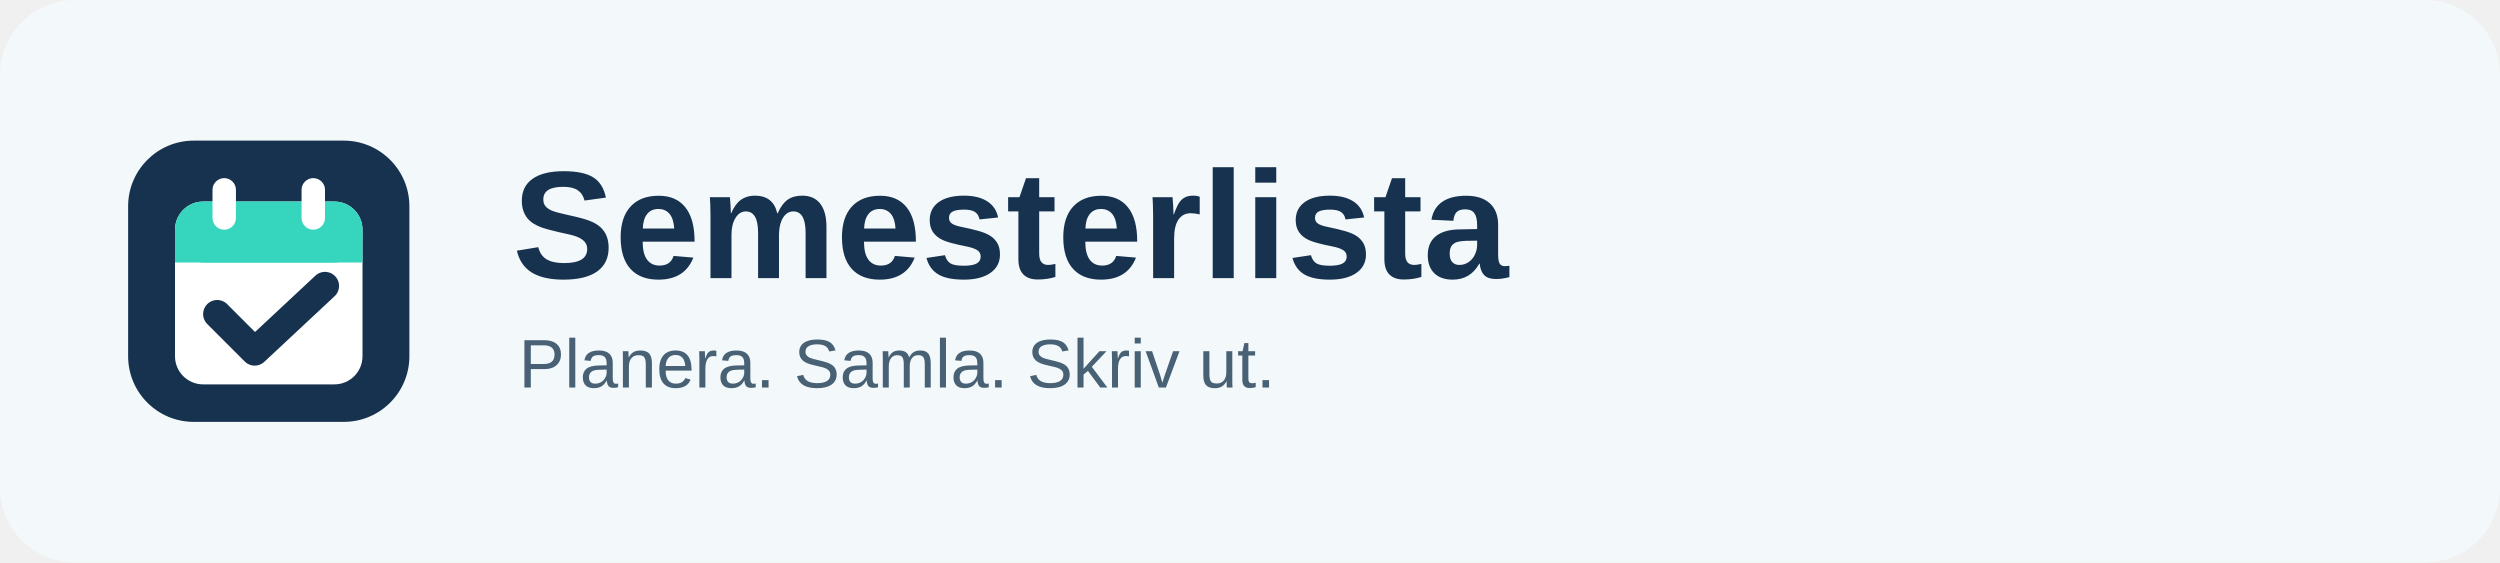
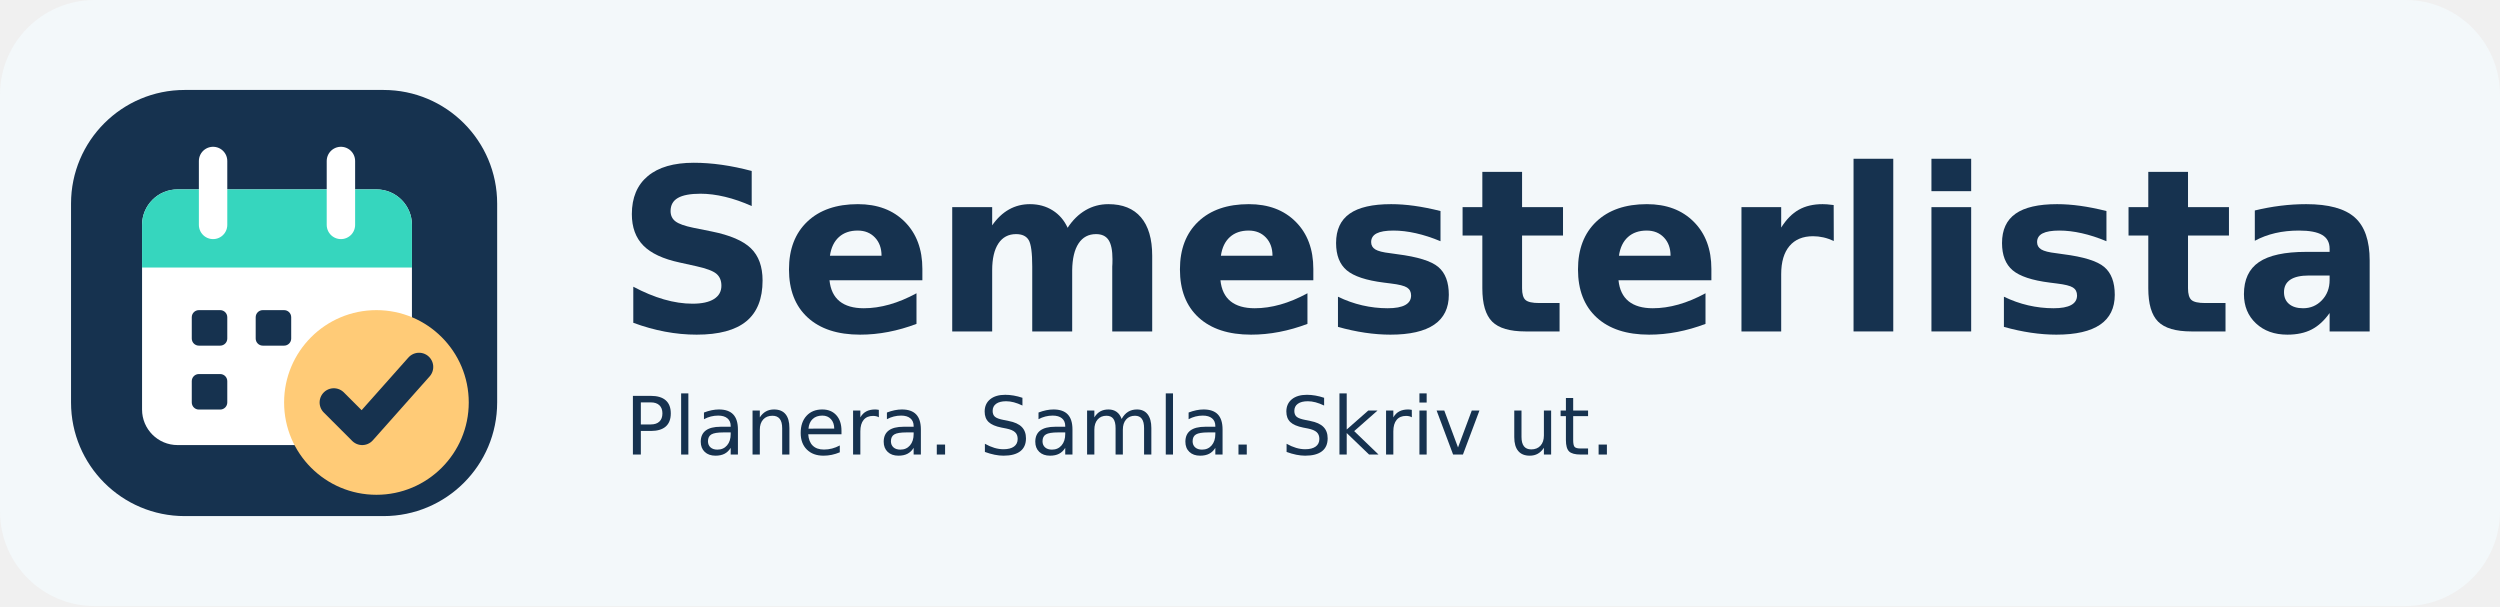
- <svg xmlns="http://www.w3.org/2000/svg" width="800" height="180" viewBox="0 0 800 180" role="img" aria-label="Semesterlista – Planera. Samla. Skriv ut.">
-   <rect width="800" height="180" rx="24" fill="#f3f8fa" />
-   <g transform="translate(38 42) scale(1.5)">
-     <rect x="2" y="2" width="60" height="60" rx="14" fill="#16324f" />
-     <rect x="12" y="15" width="40" height="39" rx="6" fill="#ffffff" />
-     <rect x="12" y="15" width="40" height="13" rx="6" fill="#36d6be" />
-     <rect x="12" y="22" width="40" height="6" fill="#36d6be" />
-     <rect x="20" y="10" width="5" height="11" rx="2.5" fill="#ffffff" />
-     <rect x="39" y="10" width="5" height="11" rx="2.5" fill="#ffffff" />
-     <polyline points="21,39 29,47 44,33" fill="none" stroke="#16324f" stroke-width="6" stroke-linecap="round" stroke-linejoin="round" />
+ <svg xmlns="http://www.w3.org/2000/svg" width="180mm" height="43.636mm" viewBox="0 0 528 128" role="img" aria-label="Semesterlista – Planera. Samla. Skriv ut.">
+   <rect width="528" height="128" rx="20" fill="#f3f8fa" />
+   <g transform="translate(12 16) scale(1.5)">
+     <rect x="2" y="2" width="60" height="60" rx="16" fill="#16324f" />
+     <rect x="12" y="16" width="38" height="36" rx="5" fill="#ffffff" />
+     <path d="M17 16h28a5 5 0 0 1 5 5v6H12v-6a5 5 0 0 1 5-5z" fill="#36d6be" />
+     <path d="M22 12v9m18-9v9" stroke="#ffffff" stroke-width="4" stroke-linecap="round" />
+     <rect x="19" y="33" width="5" height="5" rx="1" fill="#16324f" />
+     <rect x="28" y="33" width="5" height="5" rx="1" fill="#16324f" />
+     <rect x="19" y="42" width="5" height="5" rx="1" fill="#16324f" />
+     <circle cx="45" cy="46" r="13" fill="#ffcb77" />
+     <path d="M39 46l4 4 8-9" fill="none" stroke="#16324f" stroke-width="4" stroke-linecap="round" stroke-linejoin="round" />
  </g>
-   <text x="164" y="89" font-family="Segoe UI,Arial,sans-serif" font-size="49" font-weight="700" fill="#16324f">Semesterlista</text>
-   <text x="166" y="124" font-family="Segoe UI,Arial,sans-serif" font-size="22" fill="#486175">Planera. Samla. Skriv ut.</text>
+   <g fill="#16324f">
+     <path d="M158.758 36.109V43.516Q155.875 42.227 153.133 41.57Q150.391 40.914 147.953 40.914Q144.719 40.914 143.172 41.805Q141.625 42.695 141.625 44.57Q141.625 45.977 142.668 46.762Q143.711 47.547 146.453 48.109L150.297 48.883Q156.133 50.055 158.594 52.445Q161.055 54.836 161.055 59.242Q161.055 65.031 157.621 67.855Q154.188 70.68 147.133 70.68Q143.805 70.68 140.453 70.047Q137.102 69.414 133.75 68.172V60.555Q137.102 62.336 140.23 63.238Q143.359 64.141 146.266 64.141Q149.219 64.141 150.789 63.156Q152.359 62.172 152.359 60.344Q152.359 58.703 151.293 57.812Q150.227 56.922 147.039 56.219L143.547 55.445Q138.297 54.32 135.871 51.859Q133.445 49.398 133.445 45.227Q133.445 40.0 136.82 37.188Q140.195 34.375 146.523 34.375Q149.406 34.375 152.453 34.809Q155.5 35.242 158.758 36.109Z" />
+     <path d="M194.805 56.805V59.195H175.188Q175.492 62.148 177.32 63.625Q179.148 65.102 182.43 65.102Q185.078 65.102 187.855 64.316Q190.633 63.531 193.562 61.938V68.406Q190.586 69.531 187.609 70.105Q184.633 70.68 181.656 70.68Q174.531 70.68 170.582 67.059Q166.633 63.438 166.633 56.898Q166.633 50.477 170.512 46.797Q174.391 43.117 181.188 43.117Q187.375 43.117 191.09 46.844Q194.805 50.57 194.805 56.805ZM186.18 54.016Q186.18 51.625 184.785 50.16Q183.391 48.695 181.141 48.695Q178.703 48.695 177.18 50.066Q175.656 51.438 175.281 54.016Z" />
+     <path d="M225.484 48.109Q227.078 45.672 229.27 44.395Q231.461 43.117 234.086 43.117Q238.609 43.117 240.977 45.906Q243.344 48.695 243.344 54.016V70.0H234.906V56.312Q234.93 56.008 234.941 55.68Q234.953 55.352 234.953 54.742Q234.953 51.953 234.133 50.699Q233.312 49.445 231.484 49.445Q229.094 49.445 227.793 51.414Q226.492 53.383 226.445 57.109V70.0H218.008V56.312Q218.008 51.953 217.258 50.699Q216.508 49.445 214.586 49.445Q212.172 49.445 210.859 51.426Q209.547 53.406 209.547 57.086V70.0H201.109V43.75H209.547V47.594Q211.094 45.367 213.098 44.242Q215.102 43.117 217.516 43.117Q220.234 43.117 222.32 44.43Q224.406 45.742 225.484 48.109Z" />
+     <path d="M277.375 56.805V59.195H257.758Q258.062 62.148 259.891 63.625Q261.719 65.102 265.0 65.102Q267.648 65.102 270.426 64.316Q273.203 63.531 276.133 61.938V68.406Q273.156 69.531 270.18 70.105Q267.203 70.68 264.227 70.68Q257.102 70.68 253.152 67.059Q249.203 63.438 249.203 56.898Q249.203 50.477 253.082 46.797Q256.961 43.117 263.758 43.117Q269.945 43.117 273.66 46.844Q277.375 50.57 277.375 56.805ZM268.75 54.016Q268.75 51.625 267.355 50.16Q265.961 48.695 263.711 48.695Q261.273 48.695 259.75 50.066Q258.227 51.438 257.852 54.016Z" />
+     <path d="M304.234 44.57V50.945Q301.539 49.82 299.031 49.258Q296.523 48.695 294.297 48.695Q291.906 48.695 290.746 49.293Q289.586 49.891 289.586 51.133Q289.586 52.141 290.465 52.68Q291.344 53.219 293.617 53.477L295.094 53.688Q301.539 54.508 303.766 56.383Q305.992 58.258 305.992 62.266Q305.992 66.461 302.898 68.57Q299.805 70.68 293.664 70.68Q291.062 70.68 288.285 70.27Q285.508 69.859 282.578 69.039V62.664Q285.086 63.883 287.723 64.492Q290.359 65.102 293.078 65.102Q295.539 65.102 296.781 64.422Q298.023 63.742 298.023 62.406Q298.023 61.281 297.168 60.73Q296.312 60.18 293.758 59.875L292.281 59.688Q286.68 58.984 284.43 57.086Q282.18 55.188 282.18 51.32Q282.18 47.148 285.039 45.133Q287.898 43.117 293.805 43.117Q296.125 43.117 298.68 43.469Q301.234 43.82 304.234 44.57Z" />
+     <path d="M321.461 36.297V43.75H330.109V49.75H321.461V60.883Q321.461 62.711 322.188 63.355Q322.914 64.0 325.07 64.0H329.383V70.0H322.188Q317.219 70.0 315.145 67.926Q313.07 65.852 313.07 60.883V49.75H308.898V43.75H313.07V36.297Z" />
+     <path d="M361.445 56.805V59.195H341.828Q342.133 62.148 343.961 63.625Q345.789 65.102 349.07 65.102Q351.719 65.102 354.496 64.316Q357.273 63.531 360.203 61.938V68.406Q357.227 69.531 354.25 70.105Q351.273 70.68 348.297 70.68Q341.172 70.68 337.223 67.059Q333.273 63.438 333.273 56.898Q333.273 50.477 337.152 46.797Q341.031 43.117 347.828 43.117Q354.016 43.117 357.73 46.844Q361.445 50.57 361.445 56.805ZM352.82 54.016Q352.82 51.625 351.426 50.16Q350.031 48.695 347.781 48.695Q345.344 48.695 343.82 50.066Q342.297 51.438 341.922 54.016Z" />
+     <path d="M387.297 50.898Q386.195 50.383 385.105 50.137Q384.016 49.891 382.914 49.891Q379.68 49.891 377.934 51.965Q376.188 54.039 376.188 57.906V70.0H367.797V43.75H376.188V48.062Q377.805 45.484 379.902 44.301Q382.0 43.117 384.93 43.117Q385.352 43.117 385.844 43.152Q386.336 43.188 387.273 43.305Z" />
+     <path d="M391.469 33.531H399.859V70.0H391.469Z" />
+     <path d="M407.922 43.75H416.312V70.0H407.922ZM407.922 33.531H416.312V40.375H407.922Z" />
+     <path d="M444.883 44.57V50.945Q442.188 49.82 439.68 49.258Q437.172 48.695 434.945 48.695Q432.555 48.695 431.395 49.293Q430.234 49.891 430.234 51.133Q430.234 52.141 431.113 52.68Q431.992 53.219 434.266 53.477L435.742 53.688Q442.188 54.508 444.414 56.383Q446.641 58.258 446.641 62.266Q446.641 66.461 443.547 68.57Q440.453 70.68 434.312 70.68Q431.711 70.68 428.934 70.27Q426.156 69.859 423.227 69.039V62.664Q425.734 63.883 428.371 64.492Q431.008 65.102 433.727 65.102Q436.188 65.102 437.43 64.422Q438.672 63.742 438.672 62.406Q438.672 61.281 437.816 60.73Q436.961 60.18 434.406 59.875L432.93 59.688Q427.328 58.984 425.078 57.086Q422.828 55.188 422.828 51.32Q422.828 47.148 425.688 45.133Q428.547 43.117 434.453 43.117Q436.773 43.117 439.328 43.469Q441.883 43.82 444.883 44.57Z" />
+     <path d="M462.109 36.297V43.75H470.758V49.75H462.109V60.883Q462.109 62.711 462.836 63.355Q463.562 64.0 465.719 64.0H470.031V70.0H462.836Q457.867 70.0 455.793 67.926Q453.719 65.852 453.719 60.883V49.75H449.547V43.75H453.719V36.297Z" />
+     <path d="M487.656 58.188Q485.031 58.188 483.707 59.078Q482.383 59.969 482.383 61.703Q482.383 63.297 483.449 64.199Q484.516 65.102 486.414 65.102Q488.781 65.102 490.398 63.402Q492.016 61.703 492.016 59.148V58.188ZM500.477 55.023V70.0H492.016V66.109Q490.328 68.5 488.219 69.59Q486.109 70.68 483.086 70.68Q479.008 70.68 476.465 68.301Q473.922 65.922 473.922 62.125Q473.922 57.508 477.098 55.352Q480.273 53.195 487.07 53.195H492.016V52.539Q492.016 50.547 490.445 49.621Q488.875 48.695 485.547 48.695Q482.852 48.695 480.531 49.234Q478.211 49.773 476.219 50.852V44.453Q478.914 43.797 481.633 43.457Q484.352 43.117 487.07 43.117Q494.172 43.117 497.324 45.918Q500.477 48.719 500.477 55.023Z" />
+     <path d="M135.345 84.985V89.642H137.454Q138.624 89.642 139.263 89.036Q139.902 88.43 139.902 87.309Q139.902 86.197 139.263 85.591Q138.624 84.985 137.454 84.985ZM133.668 83.607H137.454Q139.537 83.607 140.604 84.549Q141.67 85.491 141.67 87.309Q141.67 89.144 140.604 90.082Q139.537 91.02 137.454 91.02H135.345V96.0H133.668Z" />
+     <path d="M143.854 83.084H145.381V96.0H143.854Z" />
+     <path d="M152.802 91.327Q150.951 91.327 150.237 91.75Q149.523 92.173 149.523 93.194Q149.523 94.008 150.058 94.485Q150.594 94.962 151.515 94.962Q152.785 94.962 153.553 94.062Q154.321 93.161 154.321 91.667V91.327ZM155.848 90.696V96.0H154.321V94.589Q153.798 95.436 153.018 95.838Q152.237 96.241 151.108 96.241Q149.681 96.241 148.838 95.44Q147.996 94.639 147.996 93.294Q147.996 91.725 149.046 90.928Q150.096 90.131 152.179 90.131H154.321V89.982Q154.321 88.928 153.628 88.351Q152.935 87.774 151.681 87.774Q150.884 87.774 150.129 87.965Q149.374 88.156 148.676 88.538V87.126Q149.515 86.803 150.303 86.641Q151.092 86.479 151.839 86.479Q153.856 86.479 154.852 87.525Q155.848 88.571 155.848 90.696Z" />
+     <path d="M166.722 90.389V96.0H165.195V90.438Q165.195 89.119 164.68 88.463Q164.166 87.807 163.136 87.807Q161.899 87.807 161.186 88.596Q160.472 89.384 160.472 90.746V96.0H158.936V86.703H160.472V88.147Q161.02 87.309 161.762 86.894Q162.505 86.479 163.477 86.479Q165.079 86.479 165.9 87.471Q166.722 88.463 166.722 90.389Z" />
+     <path d="M177.721 90.97V91.717H170.698Q170.798 93.294 171.649 94.12Q172.5 94.946 174.019 94.946Q174.898 94.946 175.724 94.73Q176.55 94.514 177.364 94.083V95.527Q176.542 95.875 175.679 96.058Q174.815 96.241 173.927 96.241Q171.703 96.241 170.404 94.946Q169.104 93.651 169.104 91.443Q169.104 89.16 170.337 87.82Q171.57 86.479 173.662 86.479Q175.538 86.479 176.629 87.687Q177.721 88.895 177.721 90.97ZM176.193 90.521Q176.177 89.268 175.492 88.521Q174.807 87.774 173.678 87.774Q172.4 87.774 171.632 88.496Q170.864 89.218 170.748 90.53Z" />
+     <path d="M185.615 88.131Q185.357 87.981 185.054 87.911Q184.751 87.84 184.386 87.84Q183.091 87.84 182.398 88.683Q181.705 89.525 181.705 91.103V96.0H180.169V86.703H181.705V88.147Q182.187 87.301 182.958 86.89Q183.73 86.479 184.834 86.479Q184.992 86.479 185.183 86.5Q185.374 86.521 185.606 86.562Z" />
+     <path d="M191.442 91.327Q189.591 91.327 188.877 91.75Q188.163 92.173 188.163 93.194Q188.163 94.008 188.698 94.485Q189.234 94.962 190.155 94.962Q191.425 94.962 192.193 94.062Q192.961 93.161 192.961 91.667V91.327ZM194.488 90.696V96.0H192.961V94.589Q192.438 95.436 191.658 95.838Q190.877 96.241 189.749 96.241Q188.321 96.241 187.478 95.44Q186.636 94.639 186.636 93.294Q186.636 91.725 187.686 90.928Q188.736 90.131 190.819 90.131H192.961V89.982Q192.961 88.928 192.268 88.351Q191.575 87.774 190.321 87.774Q189.524 87.774 188.769 87.965Q188.014 88.156 187.316 88.538V87.126Q188.155 86.803 188.943 86.641Q189.732 86.479 190.479 86.479Q192.496 86.479 193.492 87.525Q194.488 88.571 194.488 90.696Z" />
+     <path d="M197.85 93.892H199.602V96.0H197.85Z" />
+     <path d="M215.938 84.014V85.649Q214.983 85.192 214.136 84.968Q213.29 84.744 212.501 84.744Q211.131 84.744 210.388 85.275Q209.646 85.807 209.646 86.786Q209.646 87.608 210.139 88.027Q210.633 88.446 212.011 88.704L213.024 88.911Q214.9 89.268 215.792 90.169Q216.685 91.069 216.685 92.58Q216.685 94.381 215.477 95.311Q214.269 96.241 211.937 96.241Q211.057 96.241 210.065 96.042Q209.073 95.842 208.01 95.452V93.726Q209.031 94.298 210.011 94.589Q210.99 94.879 211.937 94.879Q213.373 94.879 214.153 94.315Q214.933 93.75 214.933 92.705Q214.933 91.792 214.373 91.277Q213.812 90.762 212.534 90.505L211.513 90.306Q209.637 89.932 208.799 89.135Q207.96 88.338 207.96 86.919Q207.96 85.275 209.118 84.329Q210.276 83.383 212.31 83.383Q213.182 83.383 214.086 83.541Q214.991 83.698 215.938 84.014Z" />
+     <path d="M223.458 91.327Q221.607 91.327 220.893 91.75Q220.179 92.173 220.179 93.194Q220.179 94.008 220.715 94.485Q221.25 94.962 222.171 94.962Q223.441 94.962 224.209 94.062Q224.977 93.161 224.977 91.667V91.327ZM226.504 90.696V96.0H224.977V94.589Q224.454 95.436 223.674 95.838Q222.894 96.241 221.765 96.241Q220.337 96.241 219.494 95.44Q218.652 94.639 218.652 93.294Q218.652 91.725 219.702 90.928Q220.752 90.131 222.835 90.131H224.977V89.982Q224.977 88.928 224.284 88.351Q223.591 87.774 222.337 87.774Q221.541 87.774 220.785 87.965Q220.03 88.156 219.333 88.538V87.126Q220.171 86.803 220.959 86.641Q221.748 86.479 222.495 86.479Q224.512 86.479 225.508 87.525Q226.504 88.571 226.504 90.696Z" />
+     <path d="M236.889 88.488Q237.461 87.458 238.258 86.969Q239.055 86.479 240.134 86.479Q241.587 86.479 242.375 87.496Q243.164 88.513 243.164 90.389V96.0H241.628V90.438Q241.628 89.102 241.155 88.455Q240.682 87.807 239.711 87.807Q238.524 87.807 237.835 88.596Q237.146 89.384 237.146 90.746V96.0H235.61V90.438Q235.61 89.094 235.137 88.45Q234.664 87.807 233.676 87.807Q232.506 87.807 231.817 88.6Q231.128 89.393 231.128 90.746V96.0H229.592V86.703H231.128V88.147Q231.651 87.292 232.381 86.886Q233.112 86.479 234.116 86.479Q235.129 86.479 235.839 86.994Q236.548 87.508 236.889 88.488Z" />
+     <path d="M246.21 83.084H247.738V96.0H246.21Z" />
+     <path d="M255.159 91.327Q253.308 91.327 252.594 91.75Q251.88 92.173 251.88 93.194Q251.88 94.008 252.415 94.485Q252.951 94.962 253.872 94.962Q255.142 94.962 255.91 94.062Q256.678 93.161 256.678 91.667V91.327ZM258.205 90.696V96.0H256.678V94.589Q256.155 95.436 255.375 95.838Q254.594 96.241 253.465 96.241Q252.038 96.241 251.195 95.44Q250.353 94.639 250.353 93.294Q250.353 91.725 251.403 90.928Q252.453 90.131 254.536 90.131H256.678V89.982Q256.678 88.928 255.985 88.351Q255.292 87.774 254.038 87.774Q253.241 87.774 252.486 87.965Q251.73 88.156 251.033 88.538V87.126Q251.872 86.803 252.66 86.641Q253.449 86.479 254.196 86.479Q256.213 86.479 257.209 87.525Q258.205 88.571 258.205 90.696Z" />
+     <path d="M261.567 93.892H263.318V96.0H261.567Z" />
+     <path d="M279.654 84.014V85.649Q278.7 85.192 277.853 84.968Q277.006 84.744 276.218 84.744Q274.848 84.744 274.105 85.275Q273.362 85.807 273.362 86.786Q273.362 87.608 273.856 88.027Q274.35 88.446 275.728 88.704L276.741 88.911Q278.617 89.268 279.509 90.169Q280.401 91.069 280.401 92.58Q280.401 94.381 279.194 95.311Q277.986 96.241 275.653 96.241Q274.773 96.241 273.781 96.042Q272.79 95.842 271.727 95.452V93.726Q272.748 94.298 273.728 94.589Q274.707 94.879 275.653 94.879Q277.089 94.879 277.87 94.315Q278.65 93.75 278.65 92.705Q278.65 91.792 278.09 91.277Q277.529 90.762 276.251 90.505L275.23 90.306Q273.354 89.932 272.516 89.135Q271.677 88.338 271.677 86.919Q271.677 85.275 272.835 84.329Q273.993 83.383 276.027 83.383Q276.898 83.383 277.803 83.541Q278.708 83.698 279.654 84.014Z" />
+     <path d="M282.892 83.084H284.427V90.712L288.984 86.703H290.935L286.004 91.053L291.143 96.0H289.15L284.427 91.459V96.0H282.892Z" />
+     <path d="M298.182 88.131Q297.924 87.981 297.621 87.911Q297.318 87.84 296.953 87.84Q295.658 87.84 294.965 88.683Q294.272 89.525 294.272 91.103V96.0H292.736V86.703H294.272V88.147Q294.753 87.301 295.525 86.89Q296.297 86.479 297.401 86.479Q297.559 86.479 297.75 86.5Q297.941 86.521 298.173 86.562Z" />
+     <path d="M299.784 86.703H301.311V96.0H299.784ZM299.784 83.084H301.311V85.018H299.784Z" />
+     <path d="M303.411 86.703H305.03L307.935 94.506L310.84 86.703H312.459L308.973 96.0H306.897Z" />
+     <path d="M319.813 92.331V86.703H321.341V92.273Q321.341 93.593 321.855 94.253Q322.37 94.913 323.399 94.913Q324.636 94.913 325.354 94.124Q326.072 93.335 326.072 91.974V86.703H327.6V96.0H326.072V94.572Q325.516 95.419 324.781 95.83Q324.047 96.241 323.076 96.241Q321.474 96.241 320.644 95.245Q319.813 94.249 319.813 92.331ZM323.657 86.479Z" />
+     <path d="M332.256 84.063V86.703H335.402V87.89H332.256V92.937Q332.256 94.074 332.568 94.398Q332.879 94.722 333.833 94.722H335.402V96.0H333.833Q332.065 96.0 331.393 95.34Q330.721 94.68 330.721 92.937V87.89H329.6V86.703H330.721V84.063Z" />
+     <path d="M337.627 93.892H339.378V96.0H337.627Z" />
+   </g>
</svg>
